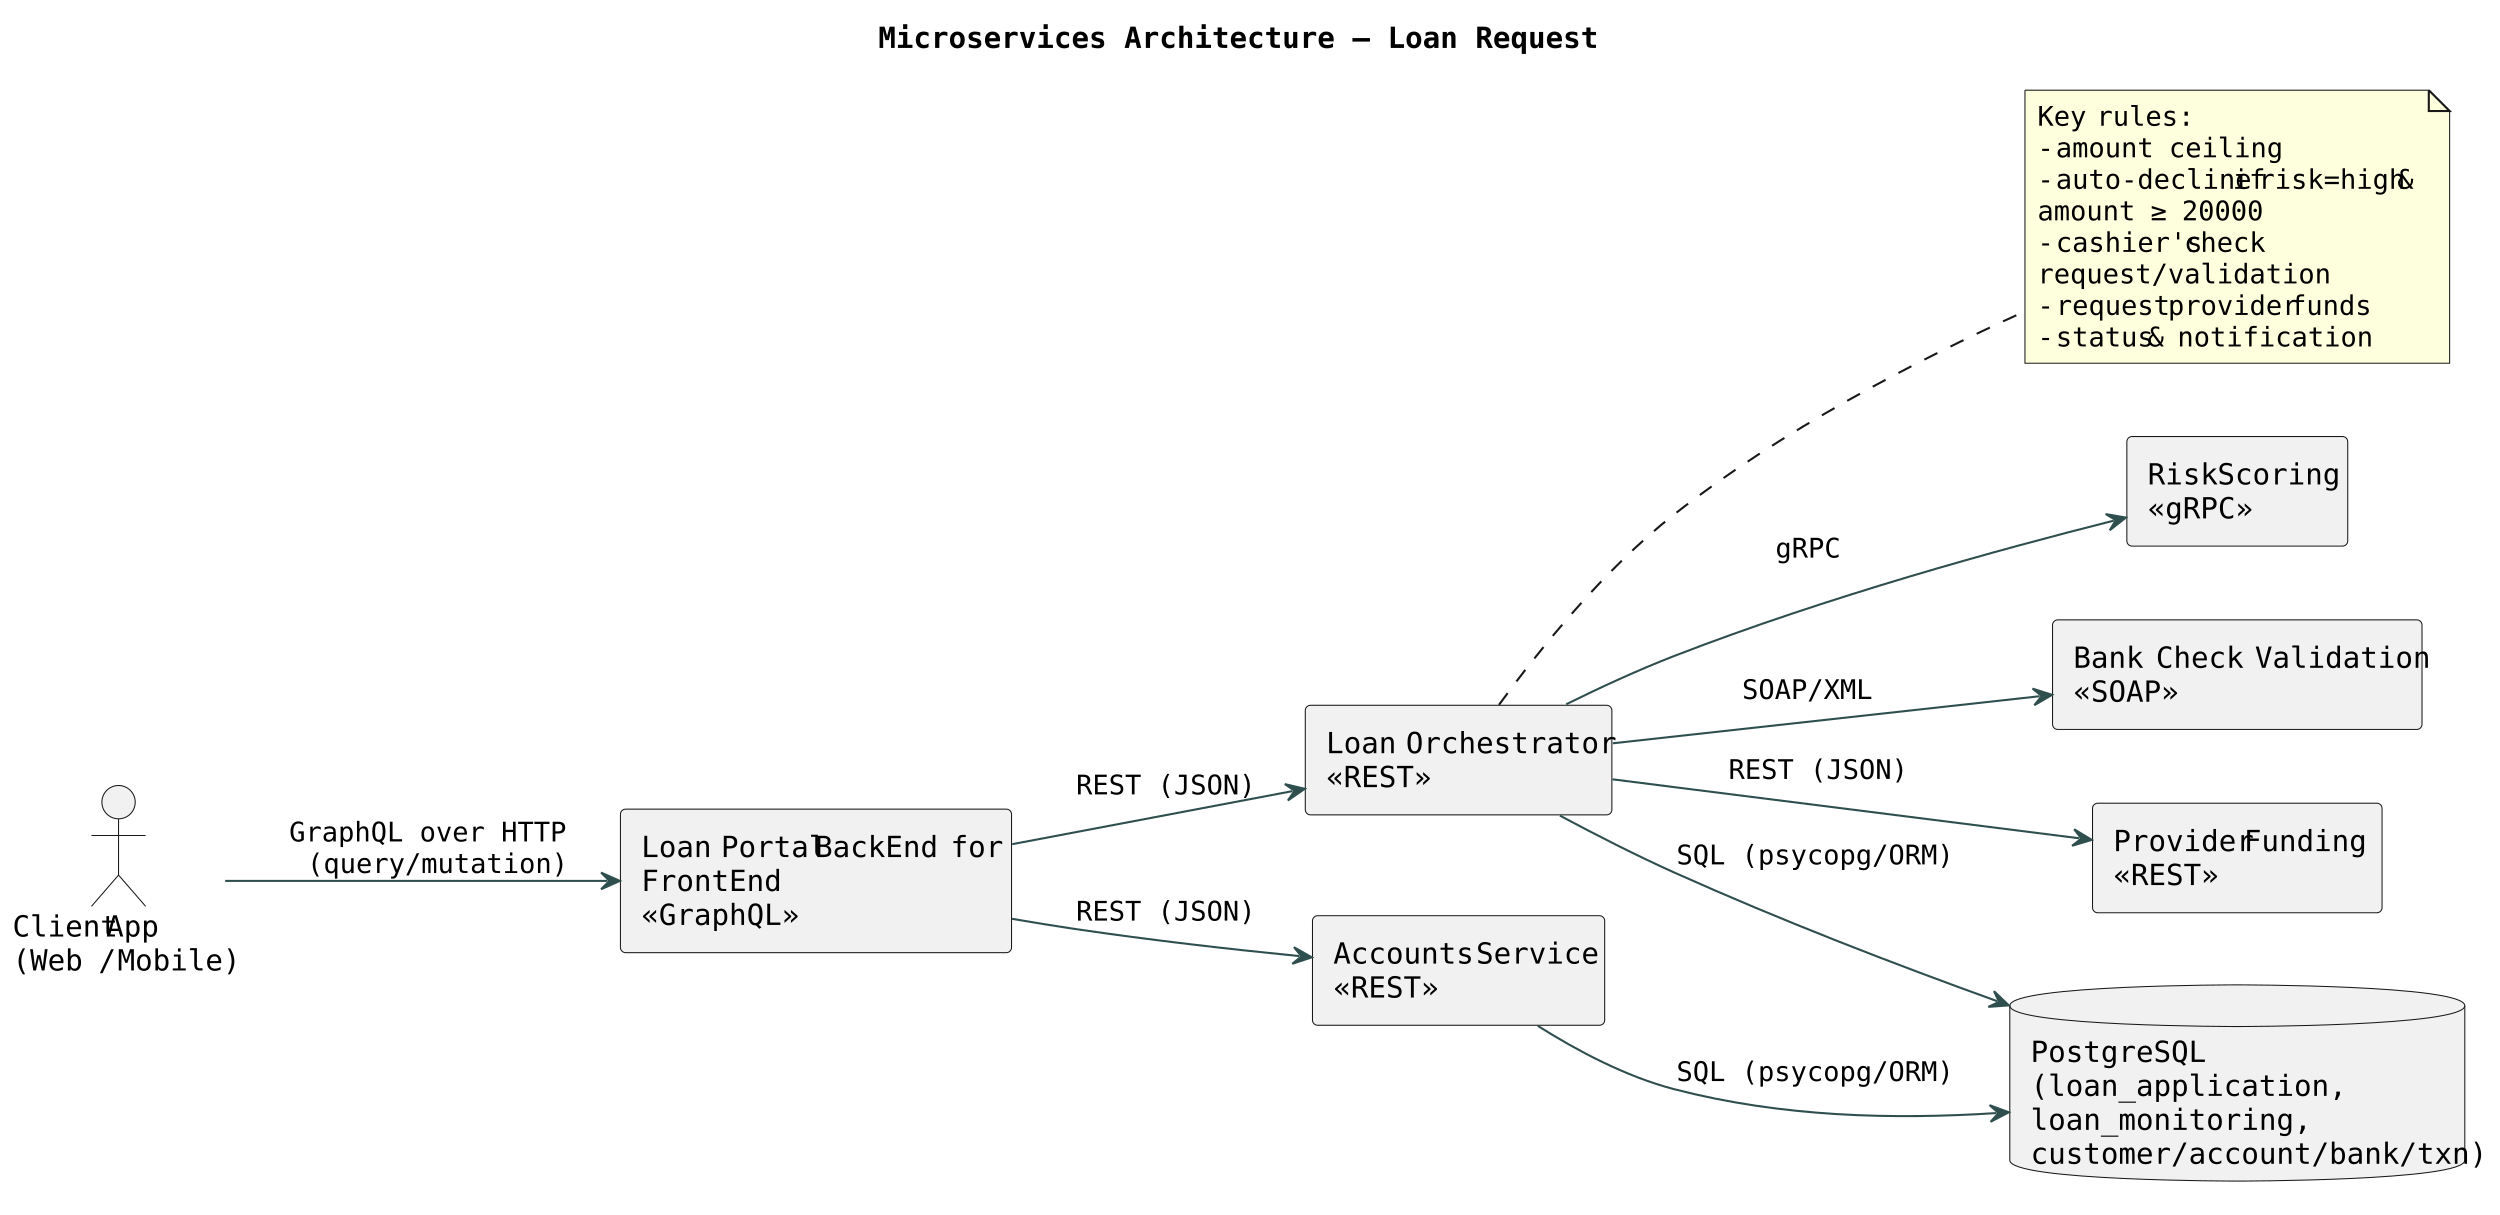
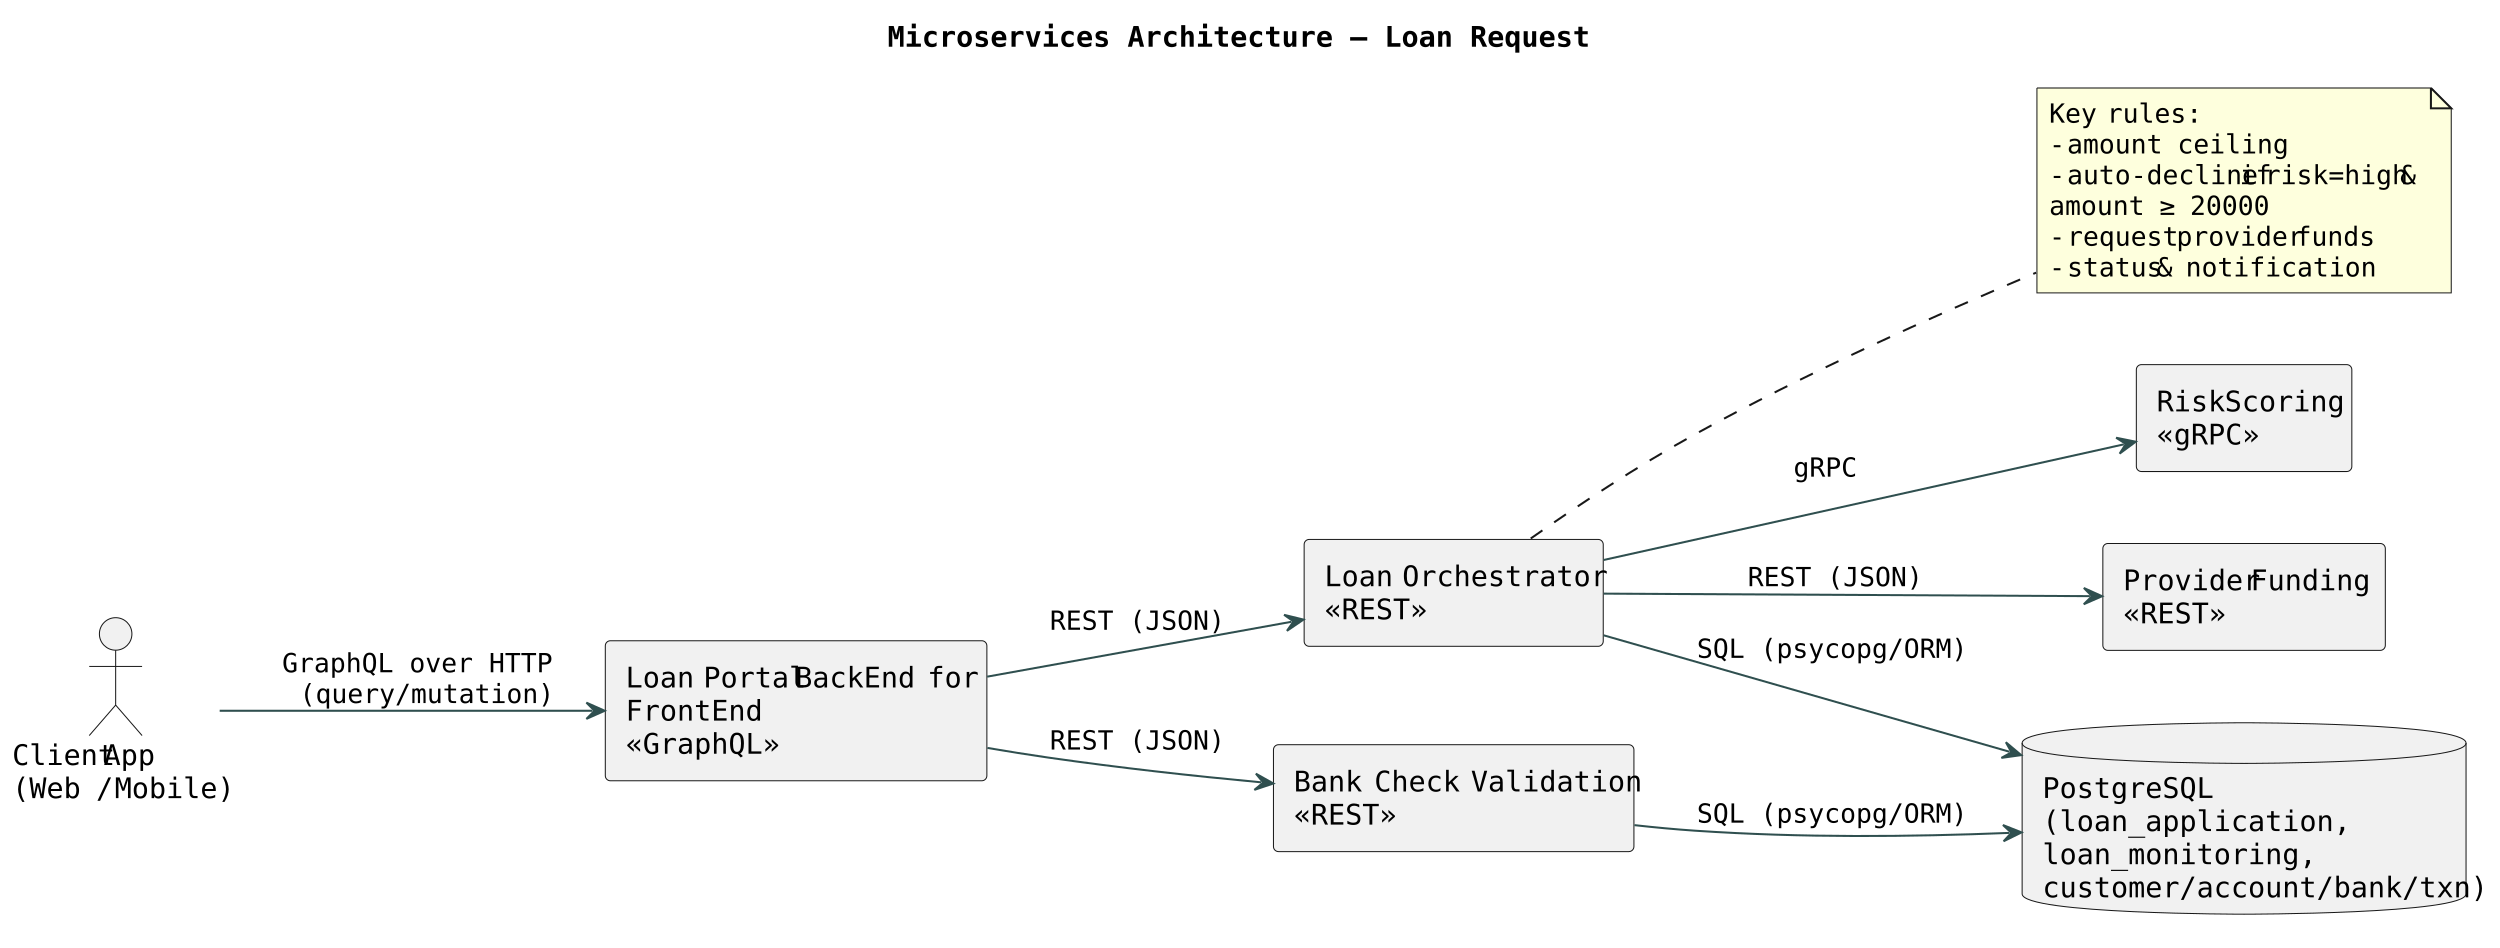
- <svg xmlns="http://www.w3.org/2000/svg" contentStyleType="text/css" data-diagram-type="DESCRIPTION" height="583px" preserveAspectRatio="none" style="width:1200px;height:583px;background:#FFFFFF;" version="1.1" viewBox="0 0 1200 583" width="1200px" zoomAndPan="magnify">
+ <svg xmlns="http://www.w3.org/2000/svg" contentStyleType="text/css" data-diagram-type="DESCRIPTION" height="466px" preserveAspectRatio="none" style="width:1230px;height:466px;background:#FFFFFF;" version="1.1" viewBox="0 0 1230 466" width="1230px" zoomAndPan="magnify">
  <defs />
  <g>
    <g class="title" data-source-line="2">
-       <text fill="#000000" font-family="Monospace" font-size="14" font-weight="bold" lengthAdjust="spacing" textLength="342.918" x="421.594" y="22.995">Microservices Architecture — Loan Request</text>
+       <text fill="#000000" font-family="Monospace" font-size="14" font-weight="bold" lengthAdjust="spacing" textLength="342.918" x="436.689" y="22.995">Microservices Architecture — Loan Request</text>
    </g>
    <g class="entity" data-entity="Client" data-source-line="10" data-uid="ent0002" id="entity_Client">
-       <ellipse cx="56.904" cy="385.037" fill="#F1F1F1" rx="8" ry="8" style="stroke:#181818;stroke-width:0.5;" />
-       <path d="M56.904,393.037 L56.904,420.037 M43.904,401.037 L69.904,401.037 M56.904,420.037 L43.904,435.037 M56.904,420.037 L69.904,435.037" fill="none" style="stroke:#181818;stroke-width:0.5;" />
-       <text fill="#000000" font-family="Monospace" font-size="14" lengthAdjust="spacing" textLength="40.53" x="6" y="449.532">Client</text>
-       <text fill="#000000" font-family="Monospace" font-size="14" lengthAdjust="spacing" textLength="4.45" x="46.53" y="449.532"> </text>
-       <text fill="#000000" font-family="Monospace" font-size="14" lengthAdjust="spacing" textLength="27.351" x="50.98" y="449.532">App</text>
-       <text fill="#000000" font-family="Monospace" font-size="14" lengthAdjust="spacing" textLength="36.805" x="6" y="465.829">(Web</text>
-       <text fill="#000000" font-family="Monospace" font-size="14" lengthAdjust="spacing" textLength="4.45" x="42.805" y="465.829"> </text>
-       <text fill="#000000" font-family="Monospace" font-size="14" lengthAdjust="spacing" textLength="4.717" x="47.255" y="465.829">/</text>
-       <text fill="#000000" font-family="Monospace" font-size="14" lengthAdjust="spacing" textLength="4.45" x="51.972" y="465.829"> </text>
-       <text fill="#000000" font-family="Monospace" font-size="14" lengthAdjust="spacing" textLength="51.386" x="56.422" y="465.829">Mobile)</text>
+       <ellipse cx="56.904" cy="311.897" fill="#F1F1F1" rx="8" ry="8" style="stroke:#181818;stroke-width:0.5;" />
+       <path d="M56.904,319.897 L56.904,346.897 M43.904,327.897 L69.904,327.897 M56.904,346.897 L43.904,361.897 M56.904,346.897 L69.904,361.897" fill="none" style="stroke:#181818;stroke-width:0.5;" />
+       <text fill="#000000" font-family="Monospace" font-size="14" lengthAdjust="spacing" textLength="40.53" x="6" y="376.392">Client</text>
+       <text fill="#000000" font-family="Monospace" font-size="14" lengthAdjust="spacing" textLength="4.45" x="46.53" y="376.392"> </text>
+       <text fill="#000000" font-family="Monospace" font-size="14" lengthAdjust="spacing" textLength="27.351" x="50.98" y="376.392">App</text>
+       <text fill="#000000" font-family="Monospace" font-size="14" lengthAdjust="spacing" textLength="36.805" x="6" y="392.689">(Web</text>
+       <text fill="#000000" font-family="Monospace" font-size="14" lengthAdjust="spacing" textLength="4.45" x="42.805" y="392.689"> </text>
+       <text fill="#000000" font-family="Monospace" font-size="14" lengthAdjust="spacing" textLength="4.717" x="47.255" y="392.689">/</text>
+       <text fill="#000000" font-family="Monospace" font-size="14" lengthAdjust="spacing" textLength="4.45" x="51.972" y="392.689"> </text>
+       <text fill="#000000" font-family="Monospace" font-size="14" lengthAdjust="spacing" textLength="51.386" x="56.422" y="392.689">Mobile)</text>
    </g>
    <g class="entity" data-entity="BFF" data-source-line="12" data-uid="ent0003" id="entity_BFF">
-       <rect fill="#F1F1F1" height="68.891" rx="2.5" ry="2.5" style="stroke:#181818;stroke-width:0.5;" width="187.733" x="297.81" y="388.387" />
-       <text fill="#000000" font-family="Monospace" font-size="14" lengthAdjust="spacing" textLength="33.817" x="307.81" y="411.382">Loan</text>
-       <text fill="#000000" font-family="Monospace" font-size="14" lengthAdjust="spacing" textLength="4.45" x="341.627" y="411.382"> </text>
-       <text fill="#000000" font-family="Monospace" font-size="14" lengthAdjust="spacing" textLength="40.722" x="346.078" y="411.382">Portal</text>
-       <text fill="#000000" font-family="Monospace" font-size="14" lengthAdjust="spacing" textLength="4.45" x="386.799" y="411.382"> </text>
-       <text fill="#000000" font-family="Monospace" font-size="14" lengthAdjust="spacing" textLength="60.594" x="391.25" y="411.382">BackEnd</text>
-       <text fill="#000000" font-family="Monospace" font-size="14" lengthAdjust="spacing" textLength="4.45" x="451.843" y="411.382"> </text>
-       <text fill="#000000" font-family="Monospace" font-size="14" lengthAdjust="spacing" textLength="19.25" x="456.293" y="411.382">for</text>
-       <text fill="#000000" font-family="Monospace" font-size="14" lengthAdjust="spacing" textLength="63.342" x="307.81" y="427.679">FrontEnd</text>
-       <text fill="#000000" font-family="Monospace" font-size="14" lengthAdjust="spacing" textLength="78.894" x="307.81" y="443.976">«GraphQL»</text>
+       <rect fill="#F1F1F1" height="68.891" rx="2.5" ry="2.5" style="stroke:#181818;stroke-width:0.5;" width="187.733" x="297.81" y="315.247" />
+       <text fill="#000000" font-family="Monospace" font-size="14" lengthAdjust="spacing" textLength="33.817" x="307.81" y="338.242">Loan</text>
+       <text fill="#000000" font-family="Monospace" font-size="14" lengthAdjust="spacing" textLength="4.45" x="341.627" y="338.242"> </text>
+       <text fill="#000000" font-family="Monospace" font-size="14" lengthAdjust="spacing" textLength="40.722" x="346.078" y="338.242">Portal</text>
+       <text fill="#000000" font-family="Monospace" font-size="14" lengthAdjust="spacing" textLength="4.45" x="386.799" y="338.242"> </text>
+       <text fill="#000000" font-family="Monospace" font-size="14" lengthAdjust="spacing" textLength="60.594" x="391.25" y="338.242">BackEnd</text>
+       <text fill="#000000" font-family="Monospace" font-size="14" lengthAdjust="spacing" textLength="4.45" x="451.843" y="338.242"> </text>
+       <text fill="#000000" font-family="Monospace" font-size="14" lengthAdjust="spacing" textLength="19.25" x="456.293" y="338.242">for</text>
+       <text fill="#000000" font-family="Monospace" font-size="14" lengthAdjust="spacing" textLength="63.342" x="307.81" y="354.539">FrontEnd</text>
+       <text fill="#000000" font-family="Monospace" font-size="14" lengthAdjust="spacing" textLength="78.894" x="307.81" y="370.836">«GraphQL»</text>
    </g>
    <g class="entity" data-entity="Orchestrator" data-source-line="13" data-uid="ent0004" id="entity_Orchestrator">
-       <rect fill="#F1F1F1" height="52.594" rx="2.5" ry="2.5" style="stroke:#181818;stroke-width:0.5;" width="147.155" x="626.54" y="338.537" />
-       <text fill="#000000" font-family="Monospace" font-size="14" lengthAdjust="spacing" textLength="33.817" x="636.54" y="361.532">Loan</text>
-       <text fill="#000000" font-family="Monospace" font-size="14" lengthAdjust="spacing" textLength="4.45" x="670.357" y="361.532"> </text>
-       <text fill="#000000" font-family="Monospace" font-size="14" lengthAdjust="spacing" textLength="88.888" x="674.808" y="361.532">Orchestrator</text>
-       <text fill="#000000" font-family="Monospace" font-size="14" lengthAdjust="spacing" textLength="53.143" x="636.54" y="377.829">«REST»</text>
+       <rect fill="#F1F1F1" height="52.594" rx="2.5" ry="2.5" style="stroke:#181818;stroke-width:0.5;" width="147.155" x="641.64" y="265.397" />
+       <text fill="#000000" font-family="Monospace" font-size="14" lengthAdjust="spacing" textLength="33.817" x="651.64" y="288.392">Loan</text>
+       <text fill="#000000" font-family="Monospace" font-size="14" lengthAdjust="spacing" textLength="4.45" x="685.457" y="288.392"> </text>
+       <text fill="#000000" font-family="Monospace" font-size="14" lengthAdjust="spacing" textLength="88.888" x="689.908" y="288.392">Orchestrator</text>
+       <text fill="#000000" font-family="Monospace" font-size="14" lengthAdjust="spacing" textLength="53.143" x="651.64" y="304.689">«REST»</text>
    </g>
-     <g class="entity" data-entity="Accounts" data-source-line="14" data-uid="ent0005" id="entity_Accounts">
-       <rect fill="#F1F1F1" height="52.594" rx="2.5" ry="2.5" style="stroke:#181818;stroke-width:0.5;" width="140.258" x="629.99" y="439.537" />
-       <text fill="#000000" font-family="Monospace" font-size="14" lengthAdjust="spacing" textLength="64.066" x="639.99" y="462.532">Accounts</text>
-       <text fill="#000000" font-family="Monospace" font-size="14" lengthAdjust="spacing" textLength="4.45" x="704.056" y="462.532"> </text>
-       <text fill="#000000" font-family="Monospace" font-size="14" lengthAdjust="spacing" textLength="51.741" x="708.507" y="462.532">Service</text>
-       <text fill="#000000" font-family="Monospace" font-size="14" lengthAdjust="spacing" textLength="53.143" x="639.99" y="478.829">«REST»</text>
+     <g class="entity" data-entity="CheckValidation" data-source-line="14" data-uid="ent0005" id="entity_CheckValidation">
+       <rect fill="#F1F1F1" height="52.594" rx="2.5" ry="2.5" style="stroke:#181818;stroke-width:0.5;" width="177.35" x="626.54" y="366.397" />
+       <text fill="#000000" font-family="Monospace" font-size="14" lengthAdjust="spacing" textLength="35.164" x="636.54" y="389.392">Bank</text>
+       <text fill="#000000" font-family="Monospace" font-size="14" lengthAdjust="spacing" textLength="4.45" x="671.704" y="389.392"> </text>
+       <text fill="#000000" font-family="Monospace" font-size="14" lengthAdjust="spacing" textLength="43.066" x="676.154" y="389.392">Check</text>
+       <text fill="#000000" font-family="Monospace" font-size="14" lengthAdjust="spacing" textLength="4.45" x="719.221" y="389.392"> </text>
+       <text fill="#000000" font-family="Monospace" font-size="14" lengthAdjust="spacing" textLength="70.219" x="723.671" y="389.392">Validation</text>
+       <text fill="#000000" font-family="Monospace" font-size="14" lengthAdjust="spacing" textLength="53.143" x="636.54" y="405.689">«REST»</text>
    </g>
    <g class="entity" data-entity="Risk" data-source-line="15" data-uid="ent0006" id="entity_Risk">
-       <rect fill="#F1F1F1" height="52.594" rx="2.5" ry="2.5" style="stroke:#181818;stroke-width:0.5;" width="106.023" x="1020.89" y="209.537" />
-       <text fill="#000000" font-family="Monospace" font-size="14" lengthAdjust="spacing" textLength="29.019" x="1030.89" y="232.532">Risk</text>
-       <text fill="#000000" font-family="Monospace" font-size="14" lengthAdjust="spacing" textLength="4.45" x="1059.909" y="232.532"> </text>
-       <text fill="#000000" font-family="Monospace" font-size="14" lengthAdjust="spacing" textLength="52.555" x="1064.359" y="232.532">Scoring</text>
-       <text fill="#000000" font-family="Monospace" font-size="14" lengthAdjust="spacing" textLength="53.963" x="1030.89" y="248.829">«gRPC»</text>
+       <rect fill="#F1F1F1" height="52.594" rx="2.5" ry="2.5" style="stroke:#181818;stroke-width:0.5;" width="106.023" x="1051.08" y="179.397" />
+       <text fill="#000000" font-family="Monospace" font-size="14" lengthAdjust="spacing" textLength="29.019" x="1061.08" y="202.392">Risk</text>
+       <text fill="#000000" font-family="Monospace" font-size="14" lengthAdjust="spacing" textLength="4.45" x="1090.099" y="202.392"> </text>
+       <text fill="#000000" font-family="Monospace" font-size="14" lengthAdjust="spacing" textLength="52.555" x="1094.549" y="202.392">Scoring</text>
+       <text fill="#000000" font-family="Monospace" font-size="14" lengthAdjust="spacing" textLength="53.963" x="1061.08" y="218.689">«gRPC»</text>
    </g>
-     <g class="entity" data-entity="CheckSOAP" data-source-line="16" data-uid="ent0007" id="entity_CheckSOAP">
-       <rect fill="#F1F1F1" height="52.594" rx="2.5" ry="2.5" style="stroke:#181818;stroke-width:0.5;" width="177.35" x="985.22" y="297.537" />
-       <text fill="#000000" font-family="Monospace" font-size="14" lengthAdjust="spacing" textLength="35.164" x="995.22" y="320.532">Bank</text>
-       <text fill="#000000" font-family="Monospace" font-size="14" lengthAdjust="spacing" textLength="4.45" x="1030.384" y="320.532"> </text>
-       <text fill="#000000" font-family="Monospace" font-size="14" lengthAdjust="spacing" textLength="43.066" x="1034.834" y="320.532">Check</text>
-       <text fill="#000000" font-family="Monospace" font-size="14" lengthAdjust="spacing" textLength="4.45" x="1077.901" y="320.532"> </text>
-       <text fill="#000000" font-family="Monospace" font-size="14" lengthAdjust="spacing" textLength="70.219" x="1082.351" y="320.532">Validation</text>
-       <text fill="#000000" font-family="Monospace" font-size="14" lengthAdjust="spacing" textLength="55.057" x="995.22" y="336.829">«SOAP»</text>
+     <g class="entity" data-entity="Provider" data-source-line="16" data-uid="ent0007" id="entity_Provider">
+       <rect fill="#F1F1F1" height="52.594" rx="2.5" ry="2.5" style="stroke:#181818;stroke-width:0.5;" width="138.98" x="1034.6" y="267.397" />
+       <text fill="#000000" font-family="Monospace" font-size="14" lengthAdjust="spacing" textLength="58.194" x="1044.6" y="290.392">Provider</text>
+       <text fill="#000000" font-family="Monospace" font-size="14" lengthAdjust="spacing" textLength="4.45" x="1102.794" y="290.392"> </text>
+       <text fill="#000000" font-family="Monospace" font-size="14" lengthAdjust="spacing" textLength="56.335" x="1107.245" y="290.392">Funding</text>
+       <text fill="#000000" font-family="Monospace" font-size="14" lengthAdjust="spacing" textLength="53.143" x="1044.6" y="306.689">«REST»</text>
    </g>
-     <g class="entity" data-entity="Provider" data-source-line="17" data-uid="ent0008" id="entity_Provider">
-       <rect fill="#F1F1F1" height="52.594" rx="2.5" ry="2.5" style="stroke:#181818;stroke-width:0.5;" width="138.98" x="1004.41" y="385.537" />
-       <text fill="#000000" font-family="Monospace" font-size="14" lengthAdjust="spacing" textLength="58.194" x="1014.41" y="408.532">Provider</text>
-       <text fill="#000000" font-family="Monospace" font-size="14" lengthAdjust="spacing" textLength="4.45" x="1072.604" y="408.532"> </text>
-       <text fill="#000000" font-family="Monospace" font-size="14" lengthAdjust="spacing" textLength="56.335" x="1077.054" y="408.532">Funding</text>
-       <text fill="#000000" font-family="Monospace" font-size="14" lengthAdjust="spacing" textLength="53.143" x="1014.41" y="424.829">«REST»</text>
+     <g class="entity" data-entity="DB" data-source-line="17" data-uid="ent0008" id="entity_DB">
+       <path d="M994.89,365.597 C994.89,355.597 1104.093,355.597 1104.093,355.597 C1104.093,355.597 1213.296,355.597 1213.296,365.597 L1213.296,439.784 C1213.296,449.784 1104.093,449.784 1104.093,449.784 C1104.093,449.784 994.89,449.784 994.89,439.784 L994.89,365.597" fill="#F1F1F1" style="stroke:#181818;stroke-width:0.5;" />
+       <path d="M994.89,365.597 C994.89,375.597 1104.093,375.597 1104.093,375.597 C1104.093,375.597 1213.296,375.597 1213.296,365.597" fill="none" style="stroke:#181818;stroke-width:0.5;" />
+       <text fill="#000000" font-family="Monospace" font-size="14" lengthAdjust="spacing" textLength="80.753" x="1004.89" y="392.592">PostgreSQL</text>
+       <text fill="#000000" font-family="Monospace" font-size="14" lengthAdjust="spacing" textLength="124.045" x="1004.89" y="408.889">(loan_application,</text>
+       <text fill="#000000" font-family="Monospace" font-size="14" lengthAdjust="spacing" textLength="117.783" x="1004.89" y="425.186">loan_monitoring,</text>
+       <text fill="#000000" font-family="Monospace" font-size="14" lengthAdjust="spacing" textLength="198.406" x="1004.89" y="441.483">customer/account/bank/txn)</text>
    </g>
-     <g class="entity" data-entity="DB" data-source-line="18" data-uid="ent0009" id="entity_DB">
-       <path d="M964.7,482.737 C964.7,472.737 1073.903,472.737 1073.903,472.737 C1073.903,472.737 1183.106,472.737 1183.106,482.737 L1183.106,556.924 C1183.106,566.924 1073.903,566.924 1073.903,566.924 C1073.903,566.924 964.7,566.924 964.7,556.924 L964.7,482.737" fill="#F1F1F1" style="stroke:#181818;stroke-width:0.5;" />
-       <path d="M964.7,482.737 C964.7,492.737 1073.903,492.737 1073.903,492.737 C1073.903,492.737 1183.106,492.737 1183.106,482.737" fill="none" style="stroke:#181818;stroke-width:0.5;" />
-       <text fill="#000000" font-family="Monospace" font-size="14" lengthAdjust="spacing" textLength="80.753" x="974.7" y="509.732">PostgreSQL</text>
-       <text fill="#000000" font-family="Monospace" font-size="14" lengthAdjust="spacing" textLength="124.045" x="974.7" y="526.029">(loan_application,</text>
-       <text fill="#000000" font-family="Monospace" font-size="14" lengthAdjust="spacing" textLength="117.783" x="974.7" y="542.326">loan_monitoring,</text>
-       <text fill="#000000" font-family="Monospace" font-size="14" lengthAdjust="spacing" textLength="198.406" x="974.7" y="558.623">customer/account/bank/txn)</text>
+     <g class="entity" data-entity="GMN16" data-source-line="36" data-uid="ent0017" id="entity_GMN16">
+       <path d="M1002.17,43.297 L1002.17,144.094 L1206.014,144.094 L1206.014,53.297 L1196.014,43.297 L1002.17,43.297" fill="#FEFFDD" style="stroke:#181818;stroke-width:0.5;" />
+       <path d="M1196.014,43.297 L1196.014,53.297 L1206.014,53.297 L1196.014,43.297" fill="#FEFFDD" style="stroke:#181818;stroke-width:1;" />
+       <text fill="#000000" font-family="Monospace" font-size="13" lengthAdjust="spacing" textLength="24.216" x="1008.17" y="60.364">Key</text>
+       <text fill="#000000" font-family="Monospace" font-size="13" lengthAdjust="spacing" textLength="4.132" x="1032.386" y="60.364"> </text>
+       <text fill="#000000" font-family="Monospace" font-size="13" lengthAdjust="spacing" textLength="36.347" x="1036.519" y="60.364">rules:</text>
+       <text fill="#000000" font-family="Monospace" font-size="13" lengthAdjust="spacing" textLength="4.691" x="1008.17" y="75.497">-</text>
+       <text fill="#000000" font-family="Monospace" font-size="13" lengthAdjust="spacing" textLength="4.132" x="1012.861" y="75.497"> </text>
+       <text fill="#000000" font-family="Monospace" font-size="13" lengthAdjust="spacing" textLength="50.159" x="1016.993" y="75.497">amount</text>
+       <text fill="#000000" font-family="Monospace" font-size="13" lengthAdjust="spacing" textLength="4.132" x="1067.152" y="75.497"> </text>
+       <text fill="#000000" font-family="Monospace" font-size="13" lengthAdjust="spacing" textLength="42.472" x="1071.285" y="75.497">ceiling</text>
+       <text fill="#000000" font-family="Monospace" font-size="13" lengthAdjust="spacing" textLength="4.691" x="1008.17" y="90.629">-</text>
+       <text fill="#000000" font-family="Monospace" font-size="13" lengthAdjust="spacing" textLength="4.132" x="1012.861" y="90.629"> </text>
+       <text fill="#000000" font-family="Monospace" font-size="13" lengthAdjust="spacing" textLength="80.806" x="1016.993" y="90.629">auto-decline</text>
+       <text fill="#000000" font-family="Monospace" font-size="13" lengthAdjust="spacing" textLength="4.132" x="1097.799" y="90.629"> </text>
+       <text fill="#000000" font-family="Monospace" font-size="13" lengthAdjust="spacing" textLength="8.188" x="1101.931" y="90.629">if</text>
+       <text fill="#000000" font-family="Monospace" font-size="13" lengthAdjust="spacing" textLength="4.132" x="1110.12" y="90.629"> </text>
+       <text fill="#000000" font-family="Monospace" font-size="13" lengthAdjust="spacing" textLength="62.493" x="1114.252" y="90.629">risk=high</text>
+       <text fill="#000000" font-family="Monospace" font-size="13" lengthAdjust="spacing" textLength="4.132" x="1176.745" y="90.629"> </text>
+       <text fill="#000000" font-family="Monospace" font-size="13" lengthAdjust="spacing" textLength="10.137" x="1180.877" y="90.629">&amp;</text>
+       <text fill="#000000" font-family="Monospace" font-size="13" lengthAdjust="spacing" textLength="50.159" x="1008.17" y="105.762">amount</text>
+       <text fill="#000000" font-family="Monospace" font-size="13" lengthAdjust="spacing" textLength="4.132" x="1058.329" y="105.762"> </text>
+       <text fill="#000000" font-family="Monospace" font-size="13" lengthAdjust="spacing" textLength="10.893" x="1062.461" y="105.762">≥</text>
+       <text fill="#000000" font-family="Monospace" font-size="13" lengthAdjust="spacing" textLength="4.132" x="1073.354" y="105.762"> </text>
+       <text fill="#000000" font-family="Monospace" font-size="13" lengthAdjust="spacing" textLength="41.355" x="1077.486" y="105.762">20000</text>
+       <text fill="#000000" font-family="Monospace" font-size="13" lengthAdjust="spacing" textLength="4.691" x="1008.17" y="120.895">-</text>
+       <text fill="#000000" font-family="Monospace" font-size="13" lengthAdjust="spacing" textLength="4.132" x="1012.861" y="120.895"> </text>
+       <text fill="#000000" font-family="Monospace" font-size="13" lengthAdjust="spacing" textLength="49.702" x="1016.993" y="120.895">request</text>
+       <text fill="#000000" font-family="Monospace" font-size="13" lengthAdjust="spacing" textLength="4.132" x="1066.695" y="120.895"> </text>
+       <text fill="#000000" font-family="Monospace" font-size="13" lengthAdjust="spacing" textLength="54.45" x="1070.828" y="120.895">provider</text>
+       <text fill="#000000" font-family="Monospace" font-size="13" lengthAdjust="spacing" textLength="4.132" x="1125.278" y="120.895"> </text>
+       <text fill="#000000" font-family="Monospace" font-size="13" lengthAdjust="spacing" textLength="36.08" x="1129.41" y="120.895">funds</text>
+       <text fill="#000000" font-family="Monospace" font-size="13" lengthAdjust="spacing" textLength="4.691" x="1008.17" y="136.028">-</text>
+       <text fill="#000000" font-family="Monospace" font-size="13" lengthAdjust="spacing" textLength="4.132" x="1012.861" y="136.028"> </text>
+       <text fill="#000000" font-family="Monospace" font-size="13" lengthAdjust="spacing" textLength="39.946" x="1016.993" y="136.028">status</text>
+       <text fill="#000000" font-family="Monospace" font-size="13" lengthAdjust="spacing" textLength="4.132" x="1056.939" y="136.028"> </text>
+       <text fill="#000000" font-family="Monospace" font-size="13" lengthAdjust="spacing" textLength="10.137" x="1061.071" y="136.028">&amp;</text>
+       <text fill="#000000" font-family="Monospace" font-size="13" lengthAdjust="spacing" textLength="4.132" x="1071.209" y="136.028"> </text>
+       <text fill="#000000" font-family="Monospace" font-size="13" lengthAdjust="spacing" textLength="73.106" x="1075.341" y="136.028">notification</text>
    </g>
-     <g class="entity" data-entity="GMN18" data-source-line="38" data-uid="ent0019" id="entity_GMN18">
-       <path d="M971.98,43.297 L971.98,174.359 L1175.824,174.359 L1175.824,53.297 L1165.824,43.297 L971.98,43.297" fill="#FEFFDD" style="stroke:#181818;stroke-width:0.5;" />
-       <path d="M1165.824,43.297 L1165.824,53.297 L1175.824,53.297 L1165.824,43.297" fill="#FEFFDD" style="stroke:#181818;stroke-width:1;" />
-       <text fill="#000000" font-family="Monospace" font-size="13" lengthAdjust="spacing" textLength="24.216" x="977.98" y="60.364">Key</text>
-       <text fill="#000000" font-family="Monospace" font-size="13" lengthAdjust="spacing" textLength="4.132" x="1002.196" y="60.364"> </text>
-       <text fill="#000000" font-family="Monospace" font-size="13" lengthAdjust="spacing" textLength="36.347" x="1006.329" y="60.364">rules:</text>
-       <text fill="#000000" font-family="Monospace" font-size="13" lengthAdjust="spacing" textLength="4.691" x="977.98" y="75.497">-</text>
-       <text fill="#000000" font-family="Monospace" font-size="13" lengthAdjust="spacing" textLength="4.132" x="982.671" y="75.497"> </text>
-       <text fill="#000000" font-family="Monospace" font-size="13" lengthAdjust="spacing" textLength="50.159" x="986.803" y="75.497">amount</text>
-       <text fill="#000000" font-family="Monospace" font-size="13" lengthAdjust="spacing" textLength="4.132" x="1036.962" y="75.497"> </text>
-       <text fill="#000000" font-family="Monospace" font-size="13" lengthAdjust="spacing" textLength="42.472" x="1041.095" y="75.497">ceiling</text>
-       <text fill="#000000" font-family="Monospace" font-size="13" lengthAdjust="spacing" textLength="4.691" x="977.98" y="90.629">-</text>
-       <text fill="#000000" font-family="Monospace" font-size="13" lengthAdjust="spacing" textLength="4.132" x="982.671" y="90.629"> </text>
-       <text fill="#000000" font-family="Monospace" font-size="13" lengthAdjust="spacing" textLength="80.806" x="986.803" y="90.629">auto-decline</text>
-       <text fill="#000000" font-family="Monospace" font-size="13" lengthAdjust="spacing" textLength="4.132" x="1067.609" y="90.629"> </text>
-       <text fill="#000000" font-family="Monospace" font-size="13" lengthAdjust="spacing" textLength="8.188" x="1071.741" y="90.629">if</text>
-       <text fill="#000000" font-family="Monospace" font-size="13" lengthAdjust="spacing" textLength="4.132" x="1079.93" y="90.629"> </text>
-       <text fill="#000000" font-family="Monospace" font-size="13" lengthAdjust="spacing" textLength="62.493" x="1084.062" y="90.629">risk=high</text>
-       <text fill="#000000" font-family="Monospace" font-size="13" lengthAdjust="spacing" textLength="4.132" x="1146.555" y="90.629"> </text>
-       <text fill="#000000" font-family="Monospace" font-size="13" lengthAdjust="spacing" textLength="10.137" x="1150.687" y="90.629">&amp;</text>
-       <text fill="#000000" font-family="Monospace" font-size="13" lengthAdjust="spacing" textLength="50.159" x="977.98" y="105.762">amount</text>
-       <text fill="#000000" font-family="Monospace" font-size="13" lengthAdjust="spacing" textLength="4.132" x="1028.139" y="105.762"> </text>
-       <text fill="#000000" font-family="Monospace" font-size="13" lengthAdjust="spacing" textLength="10.893" x="1032.272" y="105.762">≥</text>
-       <text fill="#000000" font-family="Monospace" font-size="13" lengthAdjust="spacing" textLength="4.132" x="1043.164" y="105.762"> </text>
-       <text fill="#000000" font-family="Monospace" font-size="13" lengthAdjust="spacing" textLength="41.355" x="1047.296" y="105.762">20000</text>
-       <text fill="#000000" font-family="Monospace" font-size="13" lengthAdjust="spacing" textLength="4.691" x="977.98" y="120.895">-</text>
-       <text fill="#000000" font-family="Monospace" font-size="13" lengthAdjust="spacing" textLength="4.132" x="982.671" y="120.895"> </text>
-       <text fill="#000000" font-family="Monospace" font-size="13" lengthAdjust="spacing" textLength="57.427" x="986.803" y="120.895">cashier's</text>
-       <text fill="#000000" font-family="Monospace" font-size="13" lengthAdjust="spacing" textLength="4.132" x="1044.23" y="120.895"> </text>
-       <text fill="#000000" font-family="Monospace" font-size="13" lengthAdjust="spacing" textLength="38.06" x="1048.363" y="120.895">check</text>
-       <text fill="#000000" font-family="Monospace" font-size="13" lengthAdjust="spacing" textLength="118.085" x="977.98" y="136.028">request/validation</text>
-       <text fill="#000000" font-family="Monospace" font-size="13" lengthAdjust="spacing" textLength="4.691" x="977.98" y="151.161">-</text>
-       <text fill="#000000" font-family="Monospace" font-size="13" lengthAdjust="spacing" textLength="4.132" x="982.671" y="151.161"> </text>
-       <text fill="#000000" font-family="Monospace" font-size="13" lengthAdjust="spacing" textLength="49.702" x="986.803" y="151.161">request</text>
-       <text fill="#000000" font-family="Monospace" font-size="13" lengthAdjust="spacing" textLength="4.132" x="1036.505" y="151.161"> </text>
-       <text fill="#000000" font-family="Monospace" font-size="13" lengthAdjust="spacing" textLength="54.45" x="1040.638" y="151.161">provider</text>
-       <text fill="#000000" font-family="Monospace" font-size="13" lengthAdjust="spacing" textLength="4.132" x="1095.088" y="151.161"> </text>
-       <text fill="#000000" font-family="Monospace" font-size="13" lengthAdjust="spacing" textLength="36.08" x="1099.22" y="151.161">funds</text>
-       <text fill="#000000" font-family="Monospace" font-size="13" lengthAdjust="spacing" textLength="4.691" x="977.98" y="166.293">-</text>
-       <text fill="#000000" font-family="Monospace" font-size="13" lengthAdjust="spacing" textLength="4.132" x="982.671" y="166.293"> </text>
-       <text fill="#000000" font-family="Monospace" font-size="13" lengthAdjust="spacing" textLength="39.946" x="986.803" y="166.293">status</text>
-       <text fill="#000000" font-family="Monospace" font-size="13" lengthAdjust="spacing" textLength="4.132" x="1026.749" y="166.293"> </text>
-       <text fill="#000000" font-family="Monospace" font-size="13" lengthAdjust="spacing" textLength="10.137" x="1030.881" y="166.293">&amp;</text>
-       <text fill="#000000" font-family="Monospace" font-size="13" lengthAdjust="spacing" textLength="4.132" x="1041.019" y="166.293"> </text>
-       <text fill="#000000" font-family="Monospace" font-size="13" lengthAdjust="spacing" textLength="73.106" x="1045.151" y="166.293">notification</text>
+     <g class="link" data-entity-1="Client" data-entity-2="BFF" data-source-line="20" data-uid="lnk9" id="link_Client_BFF">
+       <path d="M108.08,349.697 C158.11,349.697 230.12,349.697 291.51,349.697" fill="none" id="Client-to-BFF" style="stroke:#2F4F4F;stroke-width:1;" />
+       <polygon fill="#2F4F4F" points="297.51,349.697,288.51,345.697,292.51,349.697,288.51,353.697,297.51,349.697" style="stroke:#2F4F4F;stroke-width:1;" />
+       <text fill="#000000" font-family="Monospace" font-size="13" lengthAdjust="spacing" textLength="128.102" x="138.81" y="330.764">GraphQL over HTTP</text>
+       <text fill="#000000" font-family="Monospace" font-size="13" lengthAdjust="spacing" textLength="110.919" x="147.402" y="345.897">(query/mutation)</text>
    </g>
-     <g class="link" data-entity-1="Client" data-entity-2="BFF" data-source-line="21" data-uid="lnk10" id="link_Client_BFF">
-       <path d="M108.08,422.837 C158.11,422.837 230.12,422.837 291.51,422.837" fill="none" id="Client-to-BFF" style="stroke:#2F4F4F;stroke-width:1;" />
-       <polygon fill="#2F4F4F" points="297.51,422.837,288.51,418.837,292.51,422.837,288.51,426.837,297.51,422.837" style="stroke:#2F4F4F;stroke-width:1;" />
-       <text fill="#000000" font-family="Monospace" font-size="13" lengthAdjust="spacing" textLength="128.102" x="138.81" y="403.904">GraphQL over HTTP</text>
-       <text fill="#000000" font-family="Monospace" font-size="13" lengthAdjust="spacing" textLength="110.919" x="147.402" y="419.037">(query/mutation)</text>
+     <g class="link" data-entity-1="BFF" data-entity-2="Orchestrator" data-source-line="23" data-uid="lnk10" id="link_BFF_Orchestrator">
+       <path d="M485.68,332.917 C535.2,323.987 589.315,314.222 635.425,305.902" fill="none" id="BFF-to-Orchestrator" style="stroke:#2F4F4F;stroke-width:1;" />
+       <polygon fill="#2F4F4F" points="641.33,304.837,631.763,302.499,636.409,305.725,633.183,310.371,641.33,304.837" style="stroke:#2F4F4F;stroke-width:1;" />
+       <text fill="#000000" font-family="Monospace" font-size="13" lengthAdjust="spacing" textLength="79.758" x="516.54" y="309.864">REST (JSON)</text>
    </g>
-     <g class="link" data-entity-1="BFF" data-entity-2="Orchestrator" data-source-line="24" data-uid="lnk11" id="link_BFF_Orchestrator">
-       <path d="M485.87,405.197 C530.94,396.667 578.365,387.693 620.405,379.733" fill="none" id="BFF-to-Orchestrator" style="stroke:#2F4F4F;stroke-width:1;" />
-       <polygon fill="#2F4F4F" points="626.3,378.617,616.713,376.361,621.387,379.547,618.201,384.221,626.3,378.617" style="stroke:#2F4F4F;stroke-width:1;" />
-       <text fill="#000000" font-family="Monospace" font-size="13" lengthAdjust="spacing" textLength="79.758" x="516.54" y="381.314">REST (JSON)</text>
+     <g class="link" data-entity-1="BFF" data-entity-2="CheckValidation" data-source-line="24" data-uid="lnk11" id="link_BFF_CheckValidation">
+       <path d="M485.79,367.977 C495.81,369.697 505.87,371.307 515.54,372.697 C551.74,377.897 585.877,381.643 620.517,384.913" fill="none" id="BFF-to-CheckValidation" style="stroke:#2F4F4F;stroke-width:1;" />
+       <polygon fill="#2F4F4F" points="626.49,385.477,617.906,380.649,621.512,385.007,617.154,388.613,626.49,385.477" style="stroke:#2F4F4F;stroke-width:1;" />
+       <text fill="#000000" font-family="Monospace" font-size="13" lengthAdjust="spacing" textLength="79.758" x="516.54" y="368.764">REST (JSON)</text>
    </g>
-     <g class="link" data-entity-1="BFF" data-entity-2="Accounts" data-source-line="25" data-uid="lnk12" id="link_BFF_Accounts">
-       <path d="M485.8,441.037 C495.82,442.767 505.88,444.407 515.54,445.837 C553.12,451.387 589.28,455.49 623.69,458.93" fill="none" id="BFF-to-Accounts" style="stroke:#2F4F4F;stroke-width:1;" />
-       <polygon fill="#2F4F4F" points="629.66,459.527,621.102,454.651,624.685,459.029,620.307,462.612,629.66,459.527" style="stroke:#2F4F4F;stroke-width:1;" />
-       <text fill="#000000" font-family="Monospace" font-size="13" lengthAdjust="spacing" textLength="79.758" x="516.54" y="441.904">REST (JSON)</text>
+     <g class="link" data-entity-1="Orchestrator" data-entity-2="Risk" data-source-line="27" data-uid="lnk12" id="link_Orchestrator_Risk">
+       <path d="M788.98,275.517 C865.27,258.557 977.373,233.639 1044.933,218.619" fill="none" id="Orchestrator-to-Risk" style="stroke:#2F4F4F;stroke-width:1;" />
+       <polygon fill="#2F4F4F" points="1050.79,217.317,1041.136,215.365,1045.909,218.402,1042.873,223.175,1050.79,217.317" style="stroke:#2F4F4F;stroke-width:1;" />
+       <text fill="#000000" font-family="Monospace" font-size="13" lengthAdjust="spacing" textLength="34.201" x="882.39" y="234.524">gRPC</text>
    </g>
-     <g class="link" data-entity-1="Orchestrator" data-entity-2="Risk" data-source-line="28" data-uid="lnk13" id="link_Orchestrator_Risk">
-       <path d="M751.76,338.057 C768.08,329.997 786.42,321.527 803.7,314.837 C877.28,286.337 959.722,263.733 1014.612,249.903" fill="none" id="Orchestrator-to-Risk" style="stroke:#2F4F4F;stroke-width:1;" />
-       <polygon fill="#2F4F4F" points="1020.43,248.437,1010.726,246.757,1015.582,249.659,1012.68,254.515,1020.43,248.437" style="stroke:#2F4F4F;stroke-width:1;" />
-       <text fill="#000000" font-family="Monospace" font-size="13" lengthAdjust="spacing" textLength="34.201" x="852.2" y="267.634">gRPC</text>
+     <g class="link" data-entity-1="Orchestrator" data-entity-2="Provider" data-source-line="28" data-uid="lnk13" id="link_Orchestrator_Provider">
+       <path d="M788.98,292.067 C859.36,292.437 959.2,292.946 1028.23,293.306" fill="none" id="Orchestrator-to-Provider" style="stroke:#2F4F4F;stroke-width:1;" />
+       <polygon fill="#2F4F4F" points="1034.23,293.337,1025.251,289.29,1029.23,293.311,1025.209,297.29,1034.23,293.337" style="stroke:#2F4F4F;stroke-width:1;" />
+       <text fill="#000000" font-family="Monospace" font-size="13" lengthAdjust="spacing" textLength="79.758" x="859.89" y="288.404">REST (JSON)</text>
    </g>
-     <g class="link" data-entity-1="Orchestrator" data-entity-2="CheckSOAP" data-source-line="29" data-uid="lnk14" id="link_Orchestrator_CheckSOAP">
-       <path d="M774.13,356.777 C834.61,350.117 914.776,341.275 979.036,334.185" fill="none" id="Orchestrator-to-CheckSOAP" style="stroke:#2F4F4F;stroke-width:1;" />
-       <polygon fill="#2F4F4F" points="985,333.527,975.616,330.538,980.03,334.075,976.493,338.49,985,333.527" style="stroke:#2F4F4F;stroke-width:1;" />
-       <text fill="#000000" font-family="Monospace" font-size="13" lengthAdjust="spacing" textLength="66.961" x="836.2" y="335.524">SOAP/XML</text>
+     <g class="link" data-entity-1="Orchestrator" data-entity-2="DB" data-source-line="31" data-uid="lnk14" id="link_Orchestrator_DB">
+       <path d="M788.98,312.567 C846.88,329.187 923.023,351.033 988.673,369.863" fill="none" id="Orchestrator-to-DB" style="stroke:#2F4F4F;stroke-width:1;" />
+       <polygon fill="#2F4F4F" points="994.44,371.517,986.892,365.19,989.634,370.138,984.686,372.88,994.44,371.517" style="stroke:#2F4F4F;stroke-width:1;" />
+       <text fill="#000000" font-family="Monospace" font-size="13" lengthAdjust="spacing" textLength="129.188" x="834.89" y="323.664">SQL (psycopg/ORM)</text>
    </g>
-     <g class="link" data-entity-1="Orchestrator" data-entity-2="Provider" data-source-line="30" data-uid="lnk15" id="link_Orchestrator_Provider">
-       <path d="M773.97,374.067 C783.96,375.337 794.08,376.617 803.7,377.837 C871.81,386.447 943.677,395.526 998.067,402.386" fill="none" id="Orchestrator-to-Provider" style="stroke:#2F4F4F;stroke-width:1;" />
-       <polygon fill="#2F4F4F" points="1004.02,403.137,995.591,398.042,999.059,402.511,994.59,405.979,1004.02,403.137" style="stroke:#2F4F4F;stroke-width:1;" />
-       <text fill="#000000" font-family="Monospace" font-size="13" lengthAdjust="spacing" textLength="79.758" x="829.7" y="373.904">REST (JSON)</text>
+     <g class="link" data-entity-1="CheckValidation" data-entity-2="DB" data-source-line="32" data-uid="lnk15" id="link_CheckValidation_DB">
+       <path d="M804.12,405.967 C814.14,407.087 824.22,408.037 833.89,408.697 C886.71,412.267 939.485,411.746 988.605,409.786" fill="none" id="CheckValidation-to-DB" style="stroke:#2F4F4F;stroke-width:1;" />
+       <polygon fill="#2F4F4F" points="994.6,409.547,985.448,405.909,989.604,409.746,985.767,413.902,994.6,409.547" style="stroke:#2F4F4F;stroke-width:1;" />
+       <text fill="#000000" font-family="Monospace" font-size="13" lengthAdjust="spacing" textLength="129.188" x="834.89" y="404.764">SQL (psycopg/ORM)</text>
    </g>
-     <g class="link" data-entity-1="Orchestrator" data-entity-2="DB" data-source-line="33" data-uid="lnk16" id="link_Orchestrator_DB">
-       <path d="M748.77,391.507 C765.86,400.657 785.43,410.637 803.7,418.837 C855.62,442.127 909.036,462.67 958.586,480.55" fill="none" id="Orchestrator-to-DB" style="stroke:#2F4F4F;stroke-width:1;" />
-       <polygon fill="#2F4F4F" points="964.23,482.587,957.122,475.769,959.527,480.89,954.407,483.295,964.23,482.587" style="stroke:#2F4F4F;stroke-width:1;" />
-       <text fill="#000000" font-family="Monospace" font-size="13" lengthAdjust="spacing" textLength="129.188" x="804.7" y="414.904">SQL (psycopg/ORM)</text>
-     </g>
-     <g class="link" data-entity-1="Accounts" data-entity-2="DB" data-source-line="34" data-uid="lnk17" id="link_Accounts_DB">
-       <path d="M738.12,492.407 C756.81,504.217 780.42,516.797 803.7,522.837 C855.39,536.227 908.572,537.46 958.252,534.28" fill="none" id="Accounts-to-DB" style="stroke:#2F4F4F;stroke-width:1;" />
-       <polygon fill="#2F4F4F" points="964.24,533.897,955.003,530.48,959.25,534.216,955.514,538.464,964.24,533.897" style="stroke:#2F4F4F;stroke-width:1;" />
-       <text fill="#000000" font-family="Monospace" font-size="13" lengthAdjust="spacing" textLength="129.188" x="804.7" y="518.904">SQL (psycopg/ORM)</text>
-     </g>
-     <g class="link" data-entity-1="Orchestrator" data-entity-2="GMN18" data-source-line="38" data-uid="lnk20" id="link_Orchestrator_GMN18">
-       <path d="M719.5,338.307 C738.38,312.517 769.72,273.447 803.7,246.837 C854.55,206.997 918.68,173.587 971.6,149.617" fill="none" id="Orchestrator-GMN18" style="stroke:#181818;stroke-width:1;stroke-dasharray:7,7;" />
+     <g class="link" data-entity-1="Orchestrator" data-entity-2="GMN16" data-source-line="36" data-uid="lnk18" id="link_Orchestrator_GMN16">
+       <path d="M753.12,264.937 C775.82,249.057 805.86,229.097 833.89,213.697 C887.82,184.067 950.48,155.797 1001.78,134.147" fill="none" id="Orchestrator-GMN16" style="stroke:#181818;stroke-width:1;stroke-dasharray:7,7;" />
    </g>
  </g>
</svg>
